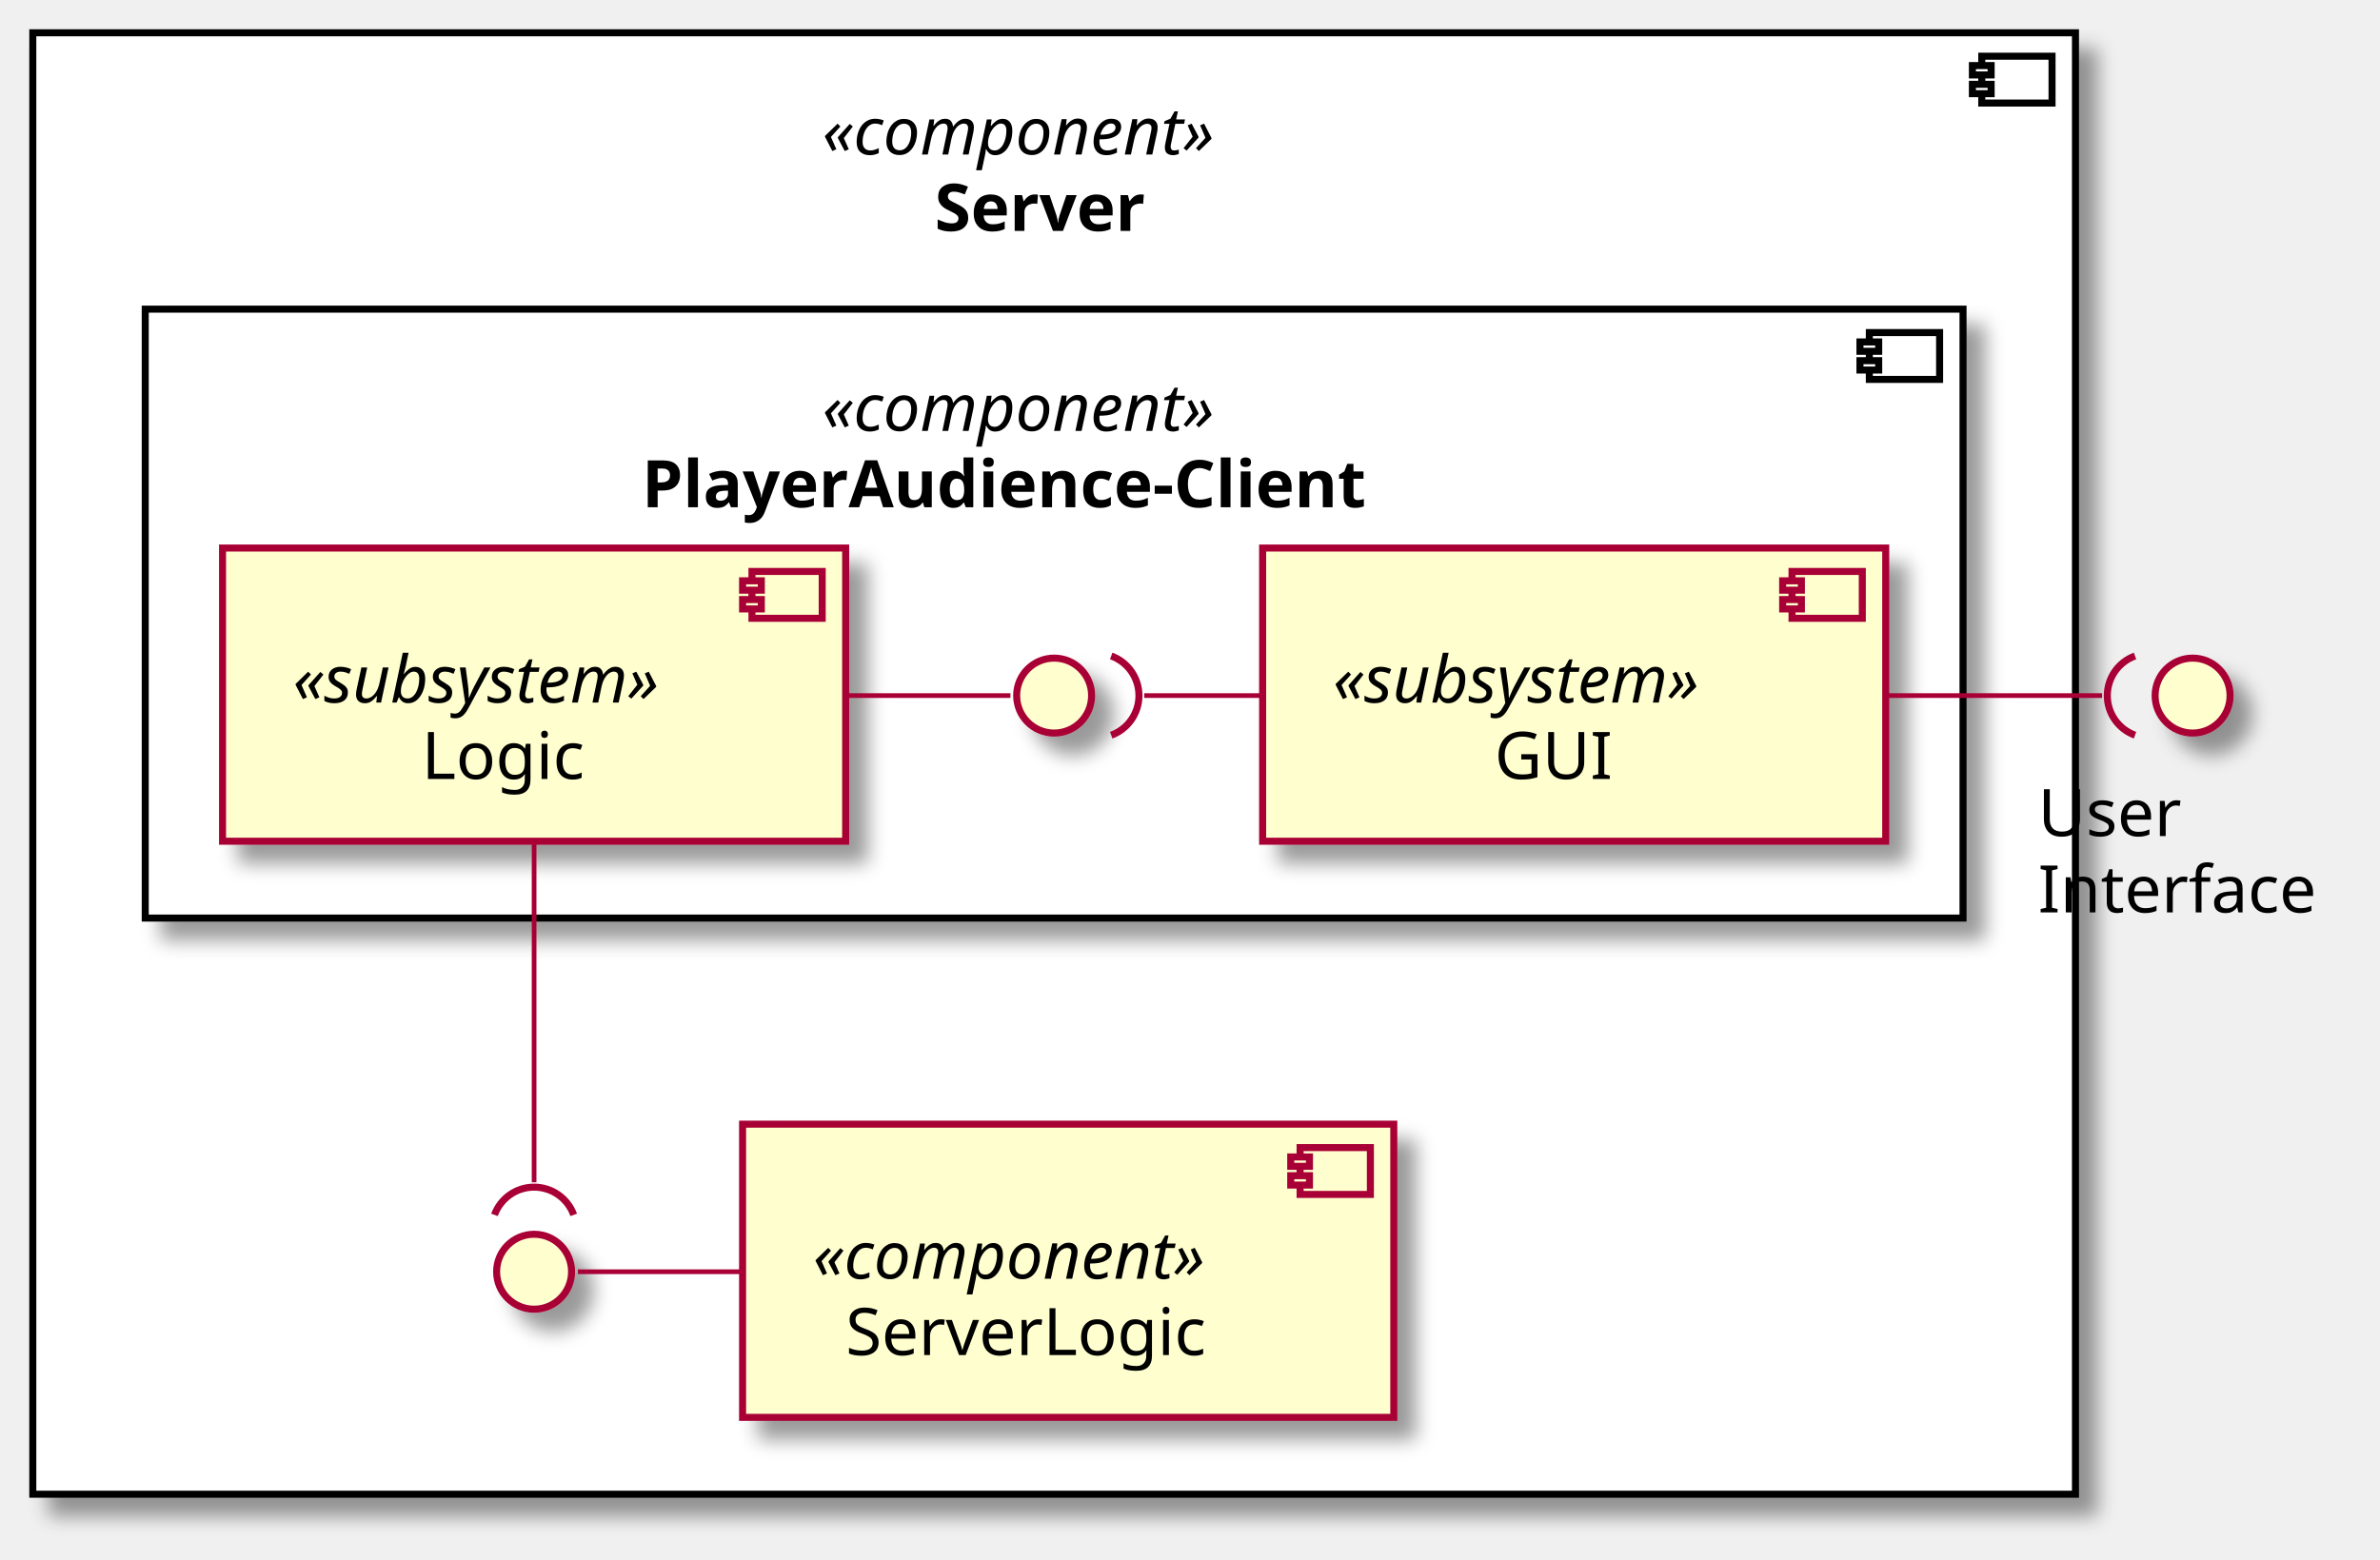
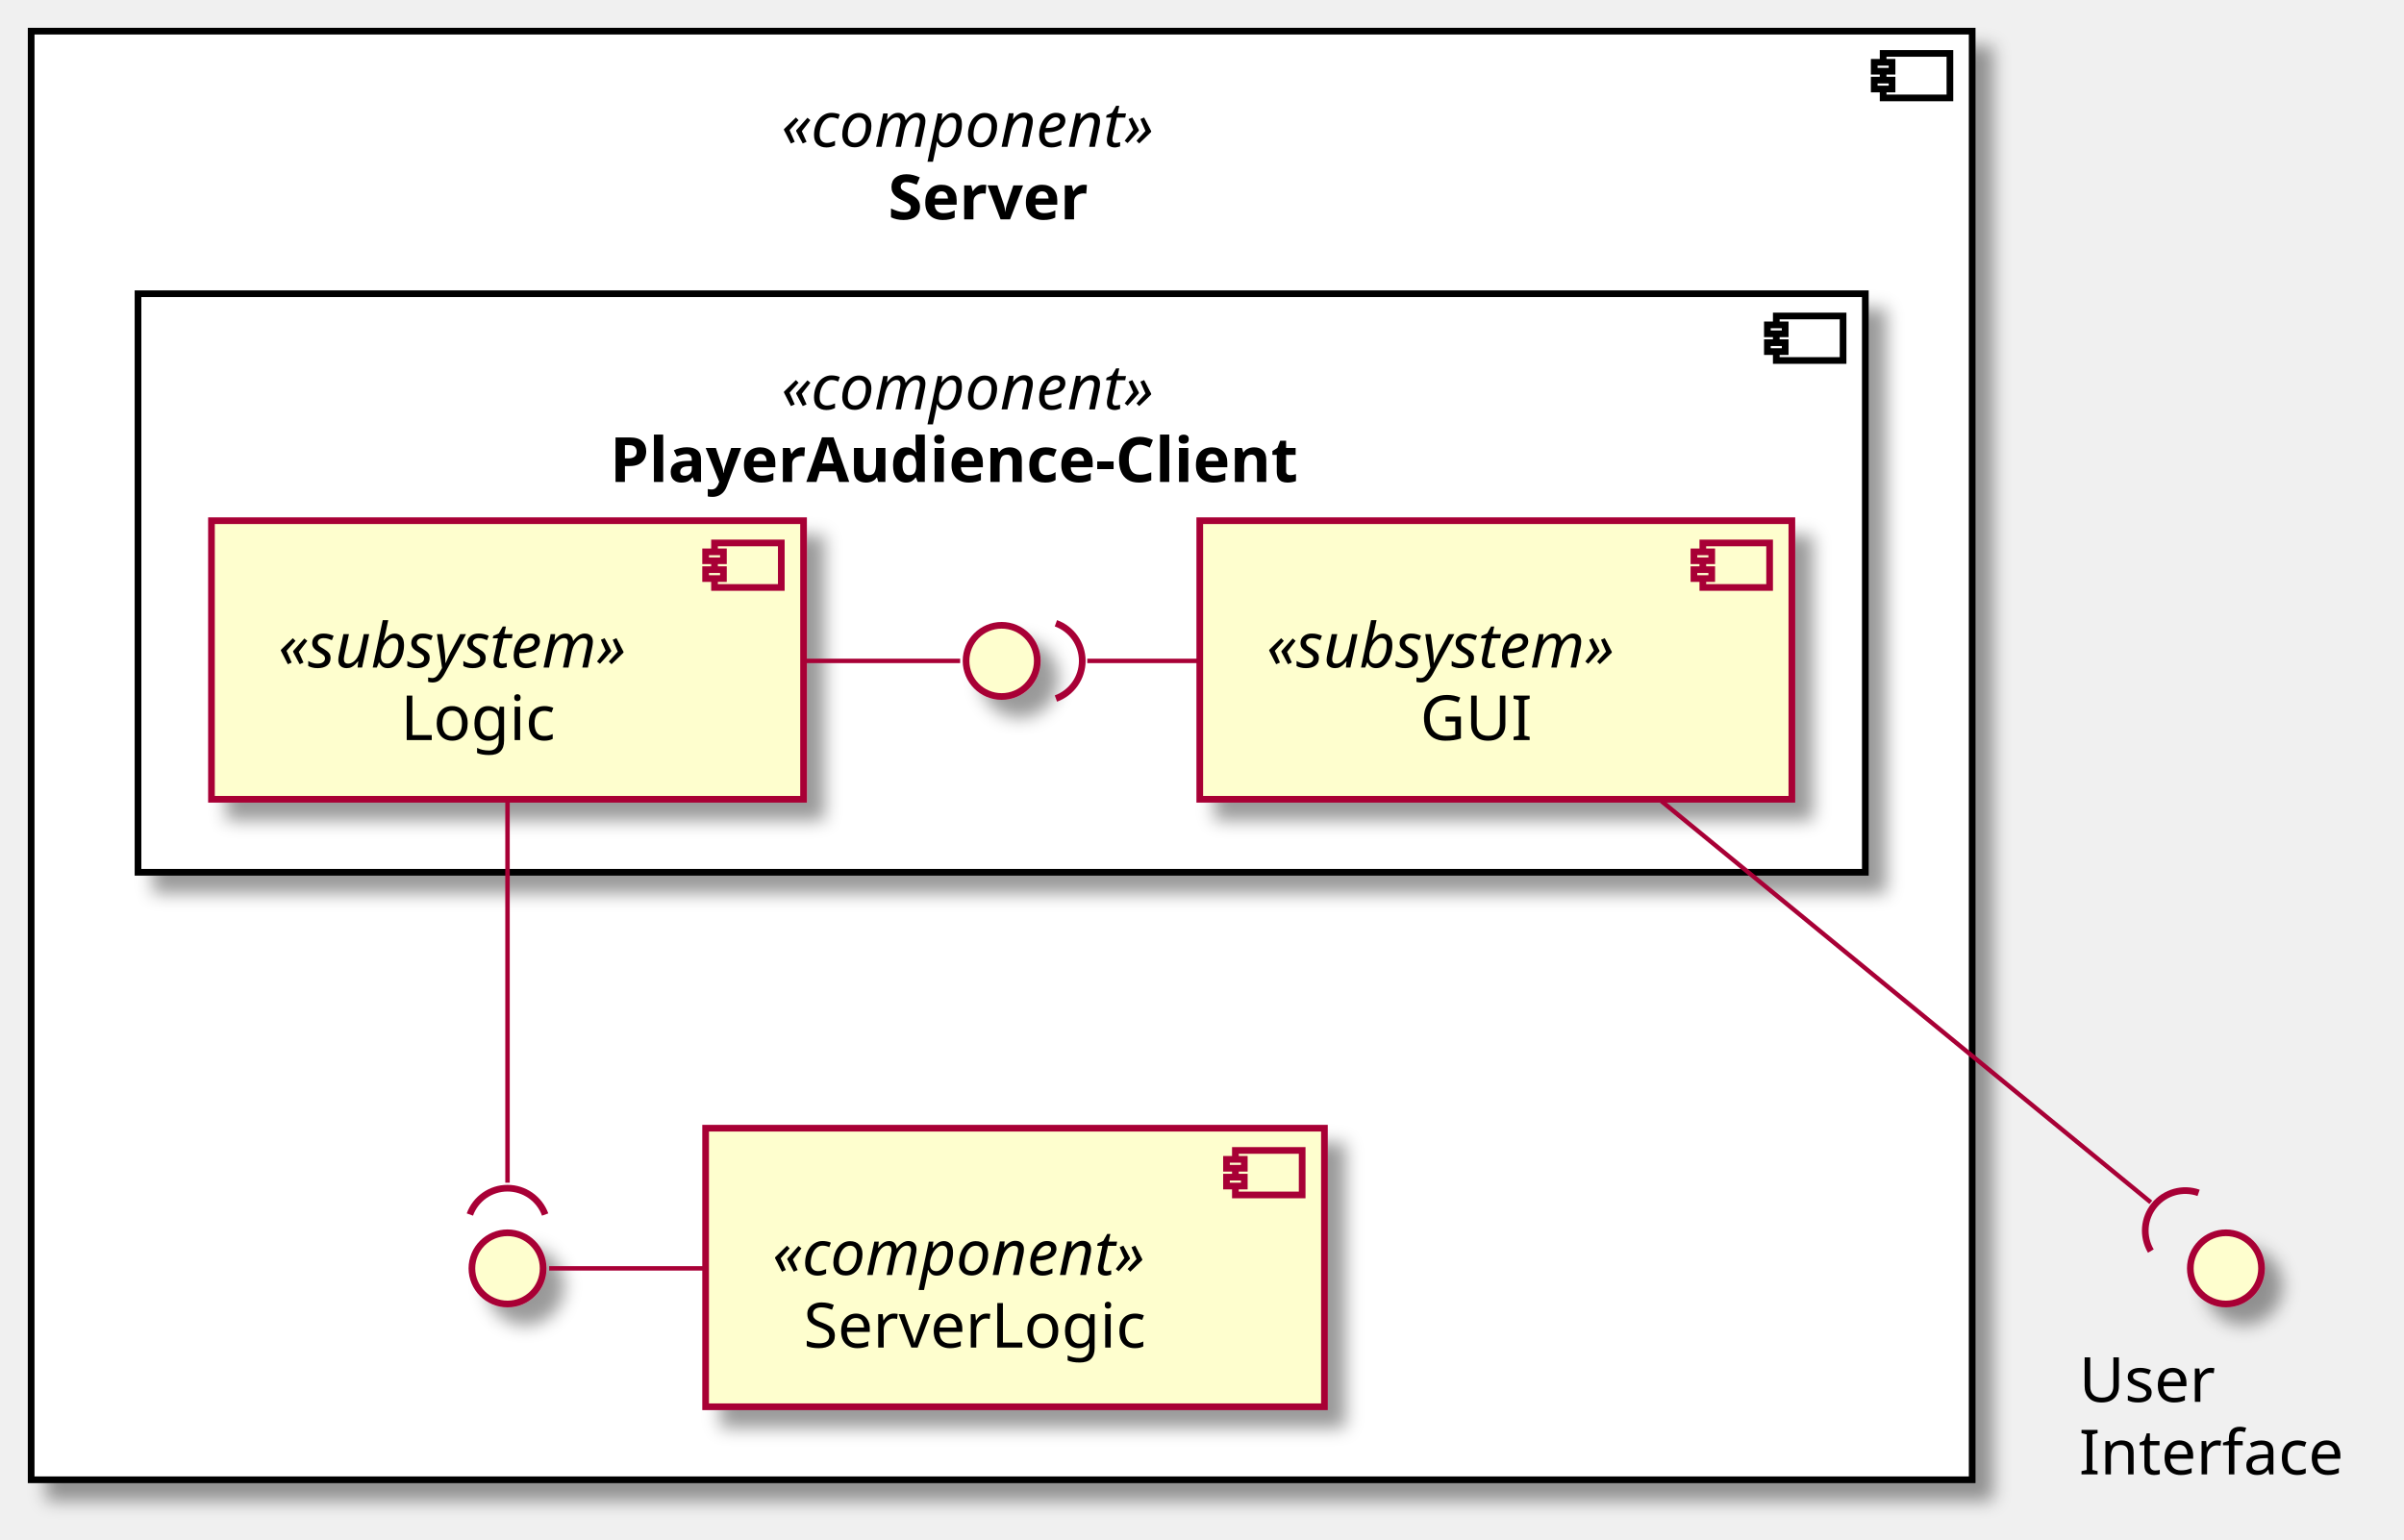
- <svg xmlns="http://www.w3.org/2000/svg" contentScriptType="application/ecmascript" contentStyleType="text/css" height="333px" preserveAspectRatio="none" style="width:508px;height:333px;" version="1.1" viewBox="0 0 508 333" width="508px" zoomAndPan="magnify">
+ <svg xmlns="http://www.w3.org/2000/svg" contentScriptType="application/ecmascript" contentStyleType="text/css" height="346px" preserveAspectRatio="none" style="width:540px;height:346px;" version="1.1" viewBox="0 0 540 346" width="540px" zoomAndPan="magnify">
  <defs>
-     <filter height="300%" id="f89j9qmzy682g" width="300%" x="-1" y="-1">
+     <filter height="300%" id="f1e9h5sjd1io89" width="300%" x="-1" y="-1">
      <feGaussianBlur result="blurOut" stdDeviation="2.0" />
      <feColorMatrix in="blurOut" result="blurOut2" type="matrix" values="0 0 0 0 0 0 0 0 0 0 0 0 0 0 0 0 0 0 .4 0" />
      <feOffset dx="4.0" dy="4.0" in="blurOut2" result="blurOut3" />
      <feBlend in="SourceGraphic" in2="blurOut3" mode="normal" />
    </filter>
  </defs>
  <g>
-     <rect fill="#FFFFFF" filter="url(#f89j9qmzy682g)" height="312" style="stroke: #000000; stroke-width: 1.5;" width="436" x="7" y="7" />
+     <rect fill="#FFFFFF" filter="url(#f1e9h5sjd1io89)" height="325.5" style="stroke: #000000; stroke-width: 1.5;" width="436" x="7" y="7" />
    <rect fill="#FFFFFF" height="10" style="stroke: #000000; stroke-width: 1.5;" width="15" x="423" y="12" />
    <rect fill="#FFFFFF" height="2" style="stroke: #000000; stroke-width: 1.5;" width="4" x="421" y="14" />
    <rect fill="#FFFFFF" height="2" style="stroke: #000000; stroke-width: 1.5;" width="4" x="421" y="18" />
    <text fill="#000000" font-family="sans-serif" font-size="14" font-style="italic" lengthAdjust="spacingAndGlyphs" textLength="99" x="175.5" y="32.995">«component»</text>
    <text fill="#000000" font-family="sans-serif" font-size="14" font-weight="bold" lengthAdjust="spacingAndGlyphs" textLength="51" x="199.5" y="49.292">Server</text>
-     <rect fill="#FFFFFF" filter="url(#f89j9qmzy682g)" height="130" style="stroke: #000000; stroke-width: 1.5;" width="388" x="31" y="66" />
+     <rect fill="#FFFFFF" filter="url(#f1e9h5sjd1io89)" height="130" style="stroke: #000000; stroke-width: 1.5;" width="388" x="31" y="66" />
    <rect fill="#FFFFFF" height="10" style="stroke: #000000; stroke-width: 1.5;" width="15" x="399" y="71" />
    <rect fill="#FFFFFF" height="2" style="stroke: #000000; stroke-width: 1.5;" width="4" x="397" y="73" />
    <rect fill="#FFFFFF" height="2" style="stroke: #000000; stroke-width: 1.5;" width="4" x="397" y="77" />
    <text fill="#000000" font-family="sans-serif" font-size="14" font-style="italic" lengthAdjust="spacingAndGlyphs" textLength="99" x="175.5" y="91.995">«component»</text>
    <text fill="#000000" font-family="sans-serif" font-size="14" font-weight="bold" lengthAdjust="spacingAndGlyphs" textLength="176" x="137" y="108.292">PlayerAudience-Client</text>
-     <ellipse cx="114" cy="271.5" fill="#FEFECE" filter="url(#f89j9qmzy682g)" rx="8" ry="8" style="stroke: #A80036; stroke-width: 1.5;" />
-     <rect fill="#FEFECE" filter="url(#f89j9qmzy682g)" height="62.594" style="stroke: #A80036; stroke-width: 1.5;" width="139" x="158.5" y="240" />
-     <rect fill="#FEFECE" height="10" style="stroke: #A80036; stroke-width: 1.5;" width="15" x="277.5" y="245" />
-     <rect fill="#FEFECE" height="2" style="stroke: #A80036; stroke-width: 1.5;" width="4" x="275.5" y="247" />
-     <rect fill="#FEFECE" height="2" style="stroke: #A80036; stroke-width: 1.5;" width="4" x="275.5" y="251" />
-     <text fill="#000000" font-family="sans-serif" font-size="14" font-style="italic" lengthAdjust="spacingAndGlyphs" textLength="99" x="173.5" y="272.995">«component»</text>
-     <text fill="#000000" font-family="sans-serif" font-size="14" lengthAdjust="spacingAndGlyphs" textLength="85" x="180.5" y="289.292">ServerLogic</text>
-     <rect fill="#FEFECE" filter="url(#f89j9qmzy682g)" height="62.594" style="stroke: #A80036; stroke-width: 1.5;" width="133" x="269.5" y="117" />
+     <ellipse cx="114" cy="285" fill="#FEFECE" filter="url(#f1e9h5sjd1io89)" rx="8" ry="8" style="stroke: #A80036; stroke-width: 1.5;" />
+     <rect fill="#FEFECE" filter="url(#f1e9h5sjd1io89)" height="62.594" style="stroke: #A80036; stroke-width: 1.5;" width="139" x="158.5" y="253.5" />
+     <rect fill="#FEFECE" height="10" style="stroke: #A80036; stroke-width: 1.5;" width="15" x="277.5" y="258.5" />
+     <rect fill="#FEFECE" height="2" style="stroke: #A80036; stroke-width: 1.5;" width="4" x="275.5" y="260.5" />
+     <rect fill="#FEFECE" height="2" style="stroke: #A80036; stroke-width: 1.5;" width="4" x="275.5" y="264.5" />
+     <text fill="#000000" font-family="sans-serif" font-size="14" font-style="italic" lengthAdjust="spacingAndGlyphs" textLength="99" x="173.5" y="286.495">«component»</text>
+     <text fill="#000000" font-family="sans-serif" font-size="14" lengthAdjust="spacingAndGlyphs" textLength="85" x="180.5" y="302.792">ServerLogic</text>
+     <rect fill="#FEFECE" filter="url(#f1e9h5sjd1io89)" height="62.594" style="stroke: #A80036; stroke-width: 1.5;" width="133" x="269.5" y="117" />
    <rect fill="#FEFECE" height="10" style="stroke: #A80036; stroke-width: 1.5;" width="15" x="382.5" y="122" />
    <rect fill="#FEFECE" height="2" style="stroke: #A80036; stroke-width: 1.5;" width="4" x="380.5" y="124" />
    <rect fill="#FEFECE" height="2" style="stroke: #A80036; stroke-width: 1.5;" width="4" x="380.5" y="128" />
    <text fill="#000000" font-family="sans-serif" font-size="14" font-style="italic" lengthAdjust="spacingAndGlyphs" textLength="93" x="284.5" y="149.995">«subsystem»</text>
    <text fill="#000000" font-family="sans-serif" font-size="14" lengthAdjust="spacingAndGlyphs" textLength="24" x="319" y="166.292">GUI</text>
-     <rect fill="#FEFECE" filter="url(#f89j9qmzy682g)" height="62.594" style="stroke: #A80036; stroke-width: 1.5;" width="133" x="47.5" y="117" />
+     <rect fill="#FEFECE" filter="url(#f1e9h5sjd1io89)" height="62.594" style="stroke: #A80036; stroke-width: 1.5;" width="133" x="47.5" y="117" />
    <rect fill="#FEFECE" height="10" style="stroke: #A80036; stroke-width: 1.5;" width="15" x="160.5" y="122" />
    <rect fill="#FEFECE" height="2" style="stroke: #A80036; stroke-width: 1.5;" width="4" x="158.5" y="124" />
    <rect fill="#FEFECE" height="2" style="stroke: #A80036; stroke-width: 1.5;" width="4" x="158.5" y="128" />
    <text fill="#000000" font-family="sans-serif" font-size="14" font-style="italic" lengthAdjust="spacingAndGlyphs" textLength="93" x="62.5" y="149.995">«subsystem»</text>
    <text fill="#000000" font-family="sans-serif" font-size="14" lengthAdjust="spacingAndGlyphs" textLength="38" x="90" y="166.292">Logic</text>
-     <ellipse cx="225" cy="148.5" fill="#FEFECE" filter="url(#f89j9qmzy682g)" rx="8" ry="8" style="stroke: #A80036; stroke-width: 1.5;" />
-     <ellipse cx="468" cy="148.5" fill="#FEFECE" filter="url(#f89j9qmzy682g)" rx="8" ry="8" style="stroke: #A80036; stroke-width: 1.5;" />
-     <text fill="#000000" font-family="sans-serif" font-size="14" lengthAdjust="spacingAndGlyphs" textLength="31" x="435" y="178.495">User</text>
-     <text fill="#000000" font-family="sans-serif" font-size="14" lengthAdjust="spacingAndGlyphs" textLength="66" x="435" y="194.792">Interface</text>
-     <path d="M402.516,148.5 C417.903,148.5 433.291,148.5 448.679,148.5 " fill="none" id="GUI-to-ui" style="stroke: #A80036; stroke-width: 1.0;" />
-     <path d="M455.713,140.043 A9,9 0 0 0 455.713 156.957" fill="none" style="stroke: #A80036; stroke-width: 1.5;" />
+     <ellipse cx="225" cy="148.5" fill="#FEFECE" filter="url(#f1e9h5sjd1io89)" rx="8" ry="8" style="stroke: #A80036; stroke-width: 1.5;" />
+     <ellipse cx="500" cy="285" fill="#FEFECE" filter="url(#f1e9h5sjd1io89)" rx="8" ry="8" style="stroke: #A80036; stroke-width: 1.5;" />
+     <text fill="#000000" font-family="sans-serif" font-size="14" lengthAdjust="spacingAndGlyphs" textLength="31" x="467" y="314.995">User</text>
+     <text fill="#000000" font-family="sans-serif" font-size="14" lengthAdjust="spacingAndGlyphs" textLength="66" x="467" y="331.292">Interface</text>
+     <path d="M373.214,180.02 C407.687,208.292 457.392,249.056 483.128,270.163 " fill="none" id="GUI-to-ui" style="stroke: #A80036; stroke-width: 1.0;" />
+     <path d="M493.864,268.03 A9,9 0 0 0 483.138 281.109" fill="none" style="stroke: #A80036; stroke-width: 1.5;" />
    <path d="M180.773,148.5 C192.406,148.5 204.038,148.5 215.671,148.5 " fill="none" id="Logic-empty" style="stroke: #A80036; stroke-width: 1.0;" />
    <path d="M244.23,148.5 C252.531,148.5 260.831,148.5 269.132,148.5 " fill="none" id="empty-backto-GUI" style="stroke: #A80036; stroke-width: 1.0;" />
    <path d="M237.184,156.957 A9,9 0 0 0 237.182 140.042" fill="none" style="stroke: #A80036; stroke-width: 1.5;" />
-     <path d="M114,180.033 C114,202.868 114,233.321 114,252.421 " fill="none" id="Logic-to-api" style="stroke: #A80036; stroke-width: 1.0;" />
-     <path d="M122.457,259.365 A9,9 0 0 0 105.543 259.365" fill="none" style="stroke: #A80036; stroke-width: 1.5;" />
-     <path d="M123.352,271.5 C134.934,271.5 146.516,271.5 158.098,271.5 " fill="none" id="api-server" style="stroke: #A80036; stroke-width: 1.0;" />
+     <path d="M114,180.02 C114,206.431 114,243.744 114,265.749 " fill="none" id="Logic-to-api" style="stroke: #A80036; stroke-width: 1.0;" />
+     <path d="M122.457,272.9 A9,9 0 0 0 105.543 272.9" fill="none" style="stroke: #A80036; stroke-width: 1.5;" />
+     <path d="M123.352,285 C134.934,285 146.516,285 158.098,285 " fill="none" id="api-server" style="stroke: #A80036; stroke-width: 1.0;" />
  </g>
</svg>
